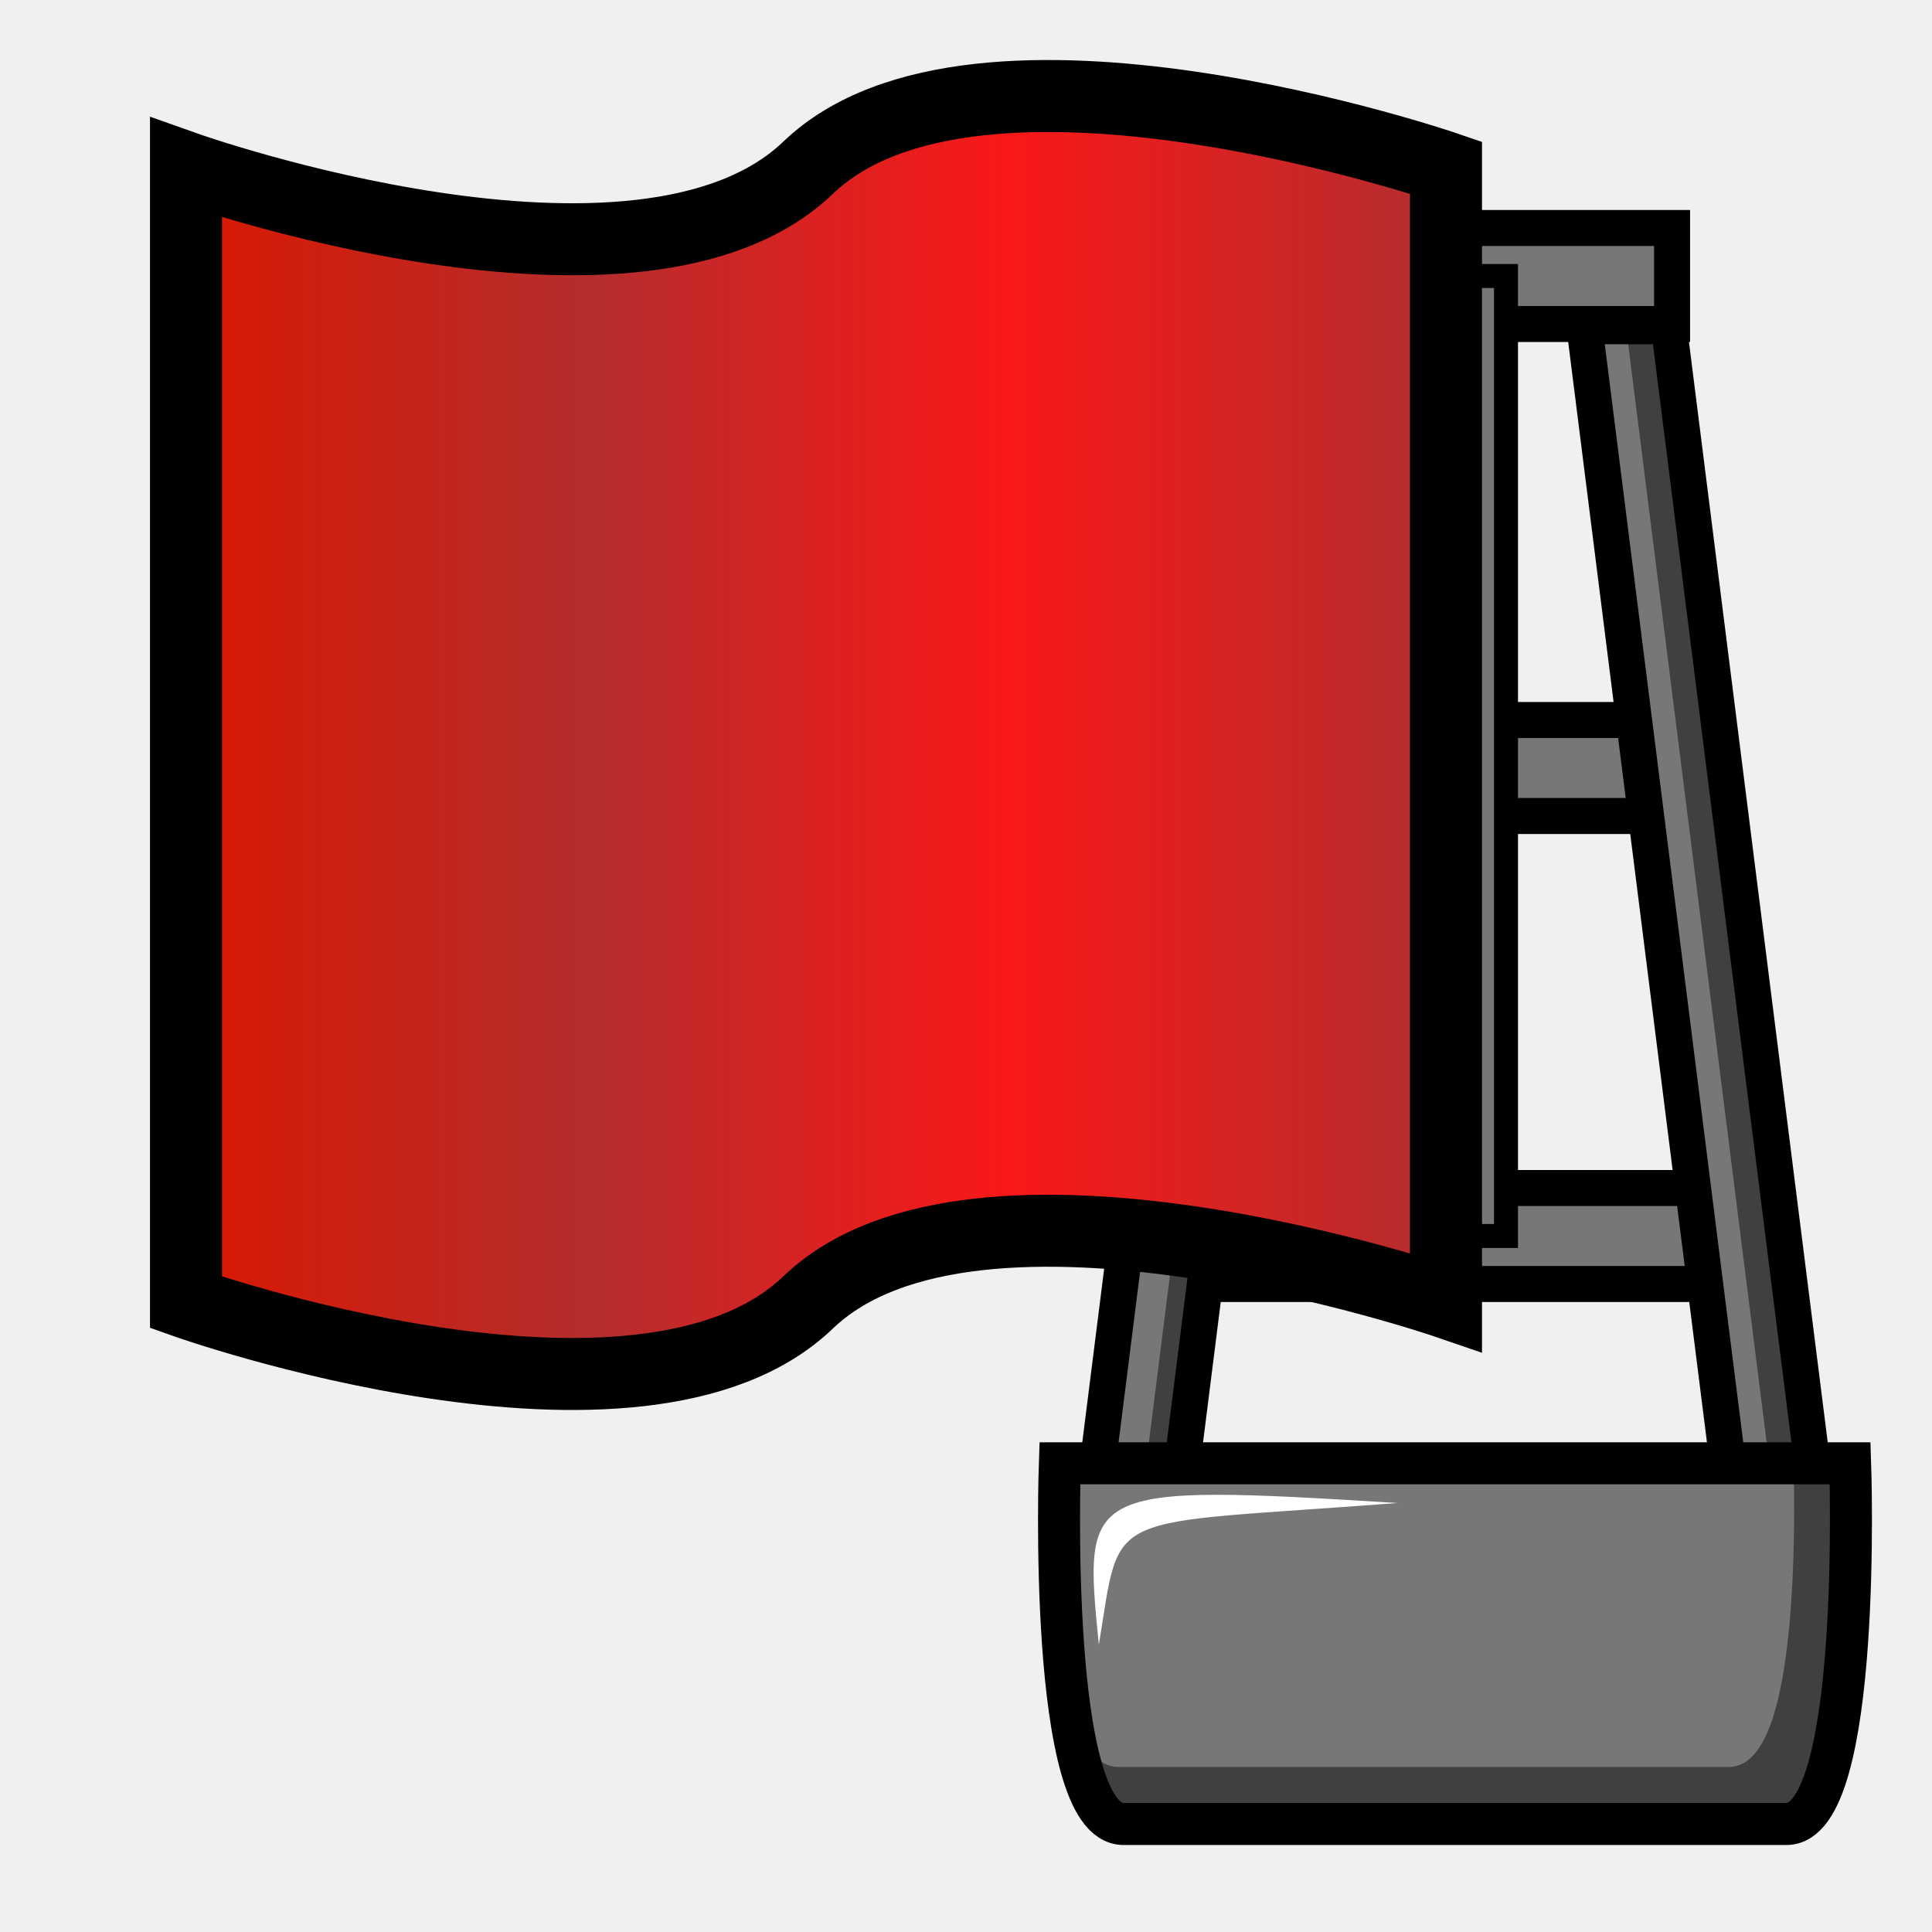
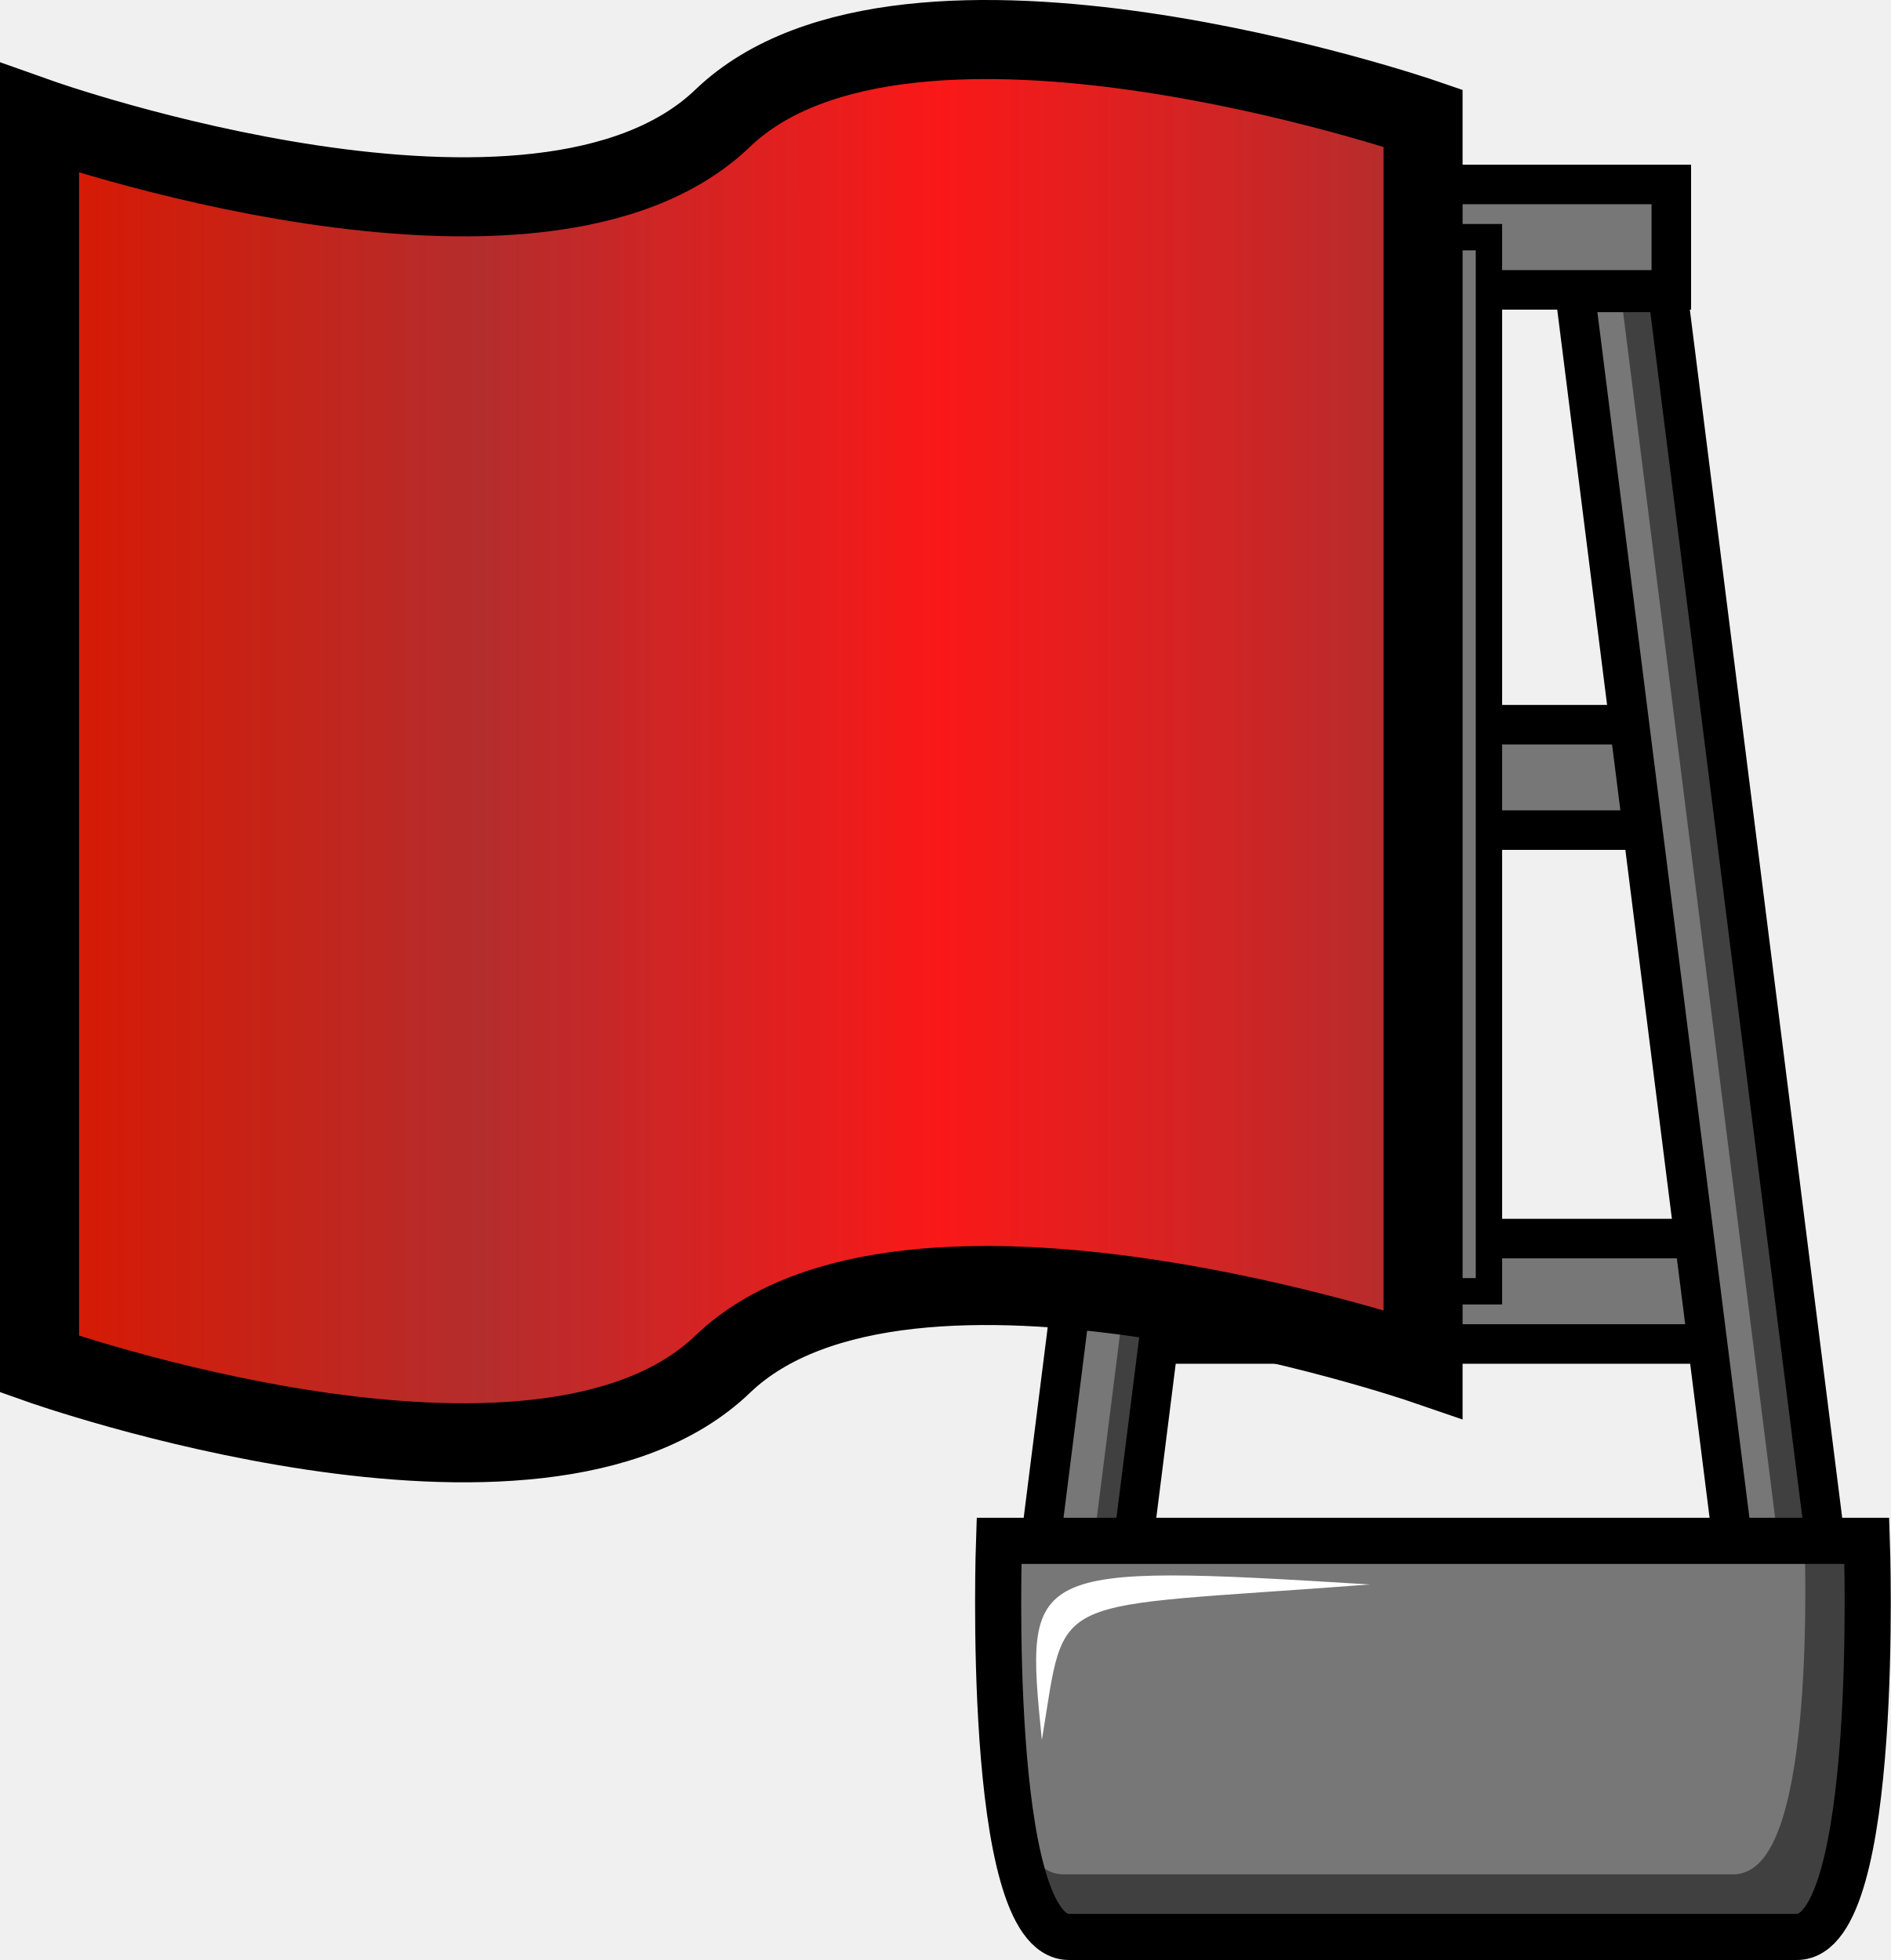
- <svg xmlns="http://www.w3.org/2000/svg" version="1.1" width="161" height="161">
-   <rect x="102.67" y="19" fill="#777777" stroke="#000000" stroke-width="3" width="36.67" height="8" />
-   <rect x="98.67" y="60" fill="#777777" stroke="#000000" stroke-width="3" width="42.31" height="8" />
-   <rect x="94.67" y="99" fill="#777777" stroke="#000000" stroke-width="3" width="50.9" height="8" />
-   <polygon fill="#404040" points="151.64,126.87 144.6,126.87 132.03,27.19 139.07,27.19" />
-   <polygon fill="#777777" points="148.1,127.17 144.6,126.87 132.03,27.19 135.53,27.48" />
-   <polygon fill="none" stroke="#000000" stroke-width="3" points="151.64,126.87 144.6,126.87 132.03,27.19 139.07,27.19" />
-   <polygon fill="#404040" points="90.86,126.87 97.9,126.87 110.47,27.19 103.43,27.19" />
-   <polygon fill="#777777" points="90.86,126.87 94.9,126.87 107.47,27.19 103.43,27.19" />
-   <polygon fill="none" stroke="#000000" stroke-width="3" points="90.86,126.87 97.9,126.87 110.47,27.19 103.43,27.19" />
-   <path fill="#404040" stroke="#404040" d="M154.18,121.94h-5.24c0,0,0.98,24.81-4.89,24.81c-5.87,0-44.99,0-50.86,0c-4.33,0-4.93-13.47-4.95-20.56c-0.02,8.28,0.51,25.81,5.38,25.81c6.38,0,48.87,0,55.24,0C155.25,152,154.18,121.94,154.18,121.94z" />
-   <path fill="#777777" stroke="#777777" d="M93.2,146.75c5.87,0,44.99,0,50.86,0c5.87,0,4.89-24.81,4.89-24.81H88.32h-0.01c0,0-0.07,1.72-0.06,4.25C88.27,133.27,88.88,146.75,93.2,146.75z" />
-   <path fill="none" stroke="#000000" stroke-width="3.5" d="M93.63,152c6.38,0,48.87,0,55.24,0c6.37,0,5.31-30.06,5.31-30.06H88.32C88.32,121.94,87.25,152,93.63,152z" />
-   <rect x="118.5" y="23" fill="#777777" stroke="#000000" stroke-width="2" width="7" height="80" />
-   <path fill="#FFFFFF" d="M91.57,137.06c-1.31-13.13-1.31-13.43,24.89-11.81C91.57,127.16,93.48,125.55,91.57,137.06z" />
+ <svg xmlns="http://www.w3.org/2000/svg" xmlns:xlink="http://www.w3.org/1999/xlink" version="1.1" width="64" height="66.343" id="svg2">
+   <defs id="defs45">
+     <linearGradient xlink:href="#paint" id="linearGradient3062" gradientUnits="userSpaceOnUse" x1="14.5" y1="99" x2="119.5" y2="99" />
+   </defs>
  <linearGradient id="paint" gradientUnits="userSpaceOnUse" x1="14.5" y1="99" x2="119.5" y2="99">
-     <stop offset="0" style="stop-color:#DA1800" />
-     <stop offset="0.33" style="stop-color:#B42D2D" />
-     <stop offset="0.66" style="stop-color:#FA1818" />
-     <stop offset="1" style="stop-color:#B42D2D" />
+     <stop offset="0" style="stop-color:#DA1800" id="stop33" />
+     <stop offset="0.33" style="stop-color:#B42D2D" id="stop35" />
+     <stop offset="0.66" style="stop-color:#FA1818" id="stop37" />
+     <stop offset="1" style="stop-color:#B42D2D" id="stop39" />
  </linearGradient>
-   <path fill="url(#paint)" stroke="#000000" stroke-width="6" d="M67.35,13.97c-13.99,13.43-51.85,0-51.85,0V60.6v47.93c0,0,37.86,13.43,51.85,0c14-13.43,53.15,0,53.15,0V60.6V13.97C120.5,13.97,81.35,0.54,67.35,13.97z" />
+   <g id="g3045" transform="matrix(0.4460052,0,0,0.4460052,-5.575065,-2.230521)">
+     <rect id="rect4" height="8" width="36.67" y="19" x="102.67" style="fill:#777777;stroke:#000000;stroke-width:3" />
+     <rect id="rect6" height="8" width="42.31" y="60" x="98.67" style="fill:#777777;stroke:#000000;stroke-width:3" />
+     <rect id="rect8" height="8" width="50.9" y="99" x="94.67" style="fill:#777777;stroke:#000000;stroke-width:3" />
+     <polygon id="polygon10" points="151.64,126.87 144.6,126.87 132.03,27.19 139.07,27.19 " style="fill:#404040" />
+     <polygon id="polygon12" points="148.1,127.17 144.6,126.87 132.03,27.19 135.53,27.48 " style="fill:#777777" />
+     <polygon id="polygon14" points="151.64,126.87 144.6,126.87 132.03,27.19 139.07,27.19 " style="fill:none;stroke:#000000;stroke-width:3" />
+     <polygon id="polygon16" points="90.86,126.87 97.9,126.87 110.47,27.19 103.43,27.19 " style="fill:#404040" />
+     <polygon id="polygon18" points="90.86,126.87 94.9,126.87 107.47,27.19 103.43,27.19 " style="fill:#777777" />
+     <polygon id="polygon20" points="90.86,126.87 97.9,126.87 110.47,27.19 103.43,27.19 " style="fill:none;stroke:#000000;stroke-width:3" />
+     <path id="path22" d="m 154.18,121.94 h -5.24 c 0,0 0.98,24.81 -4.89,24.81 -5.87,0 -44.99,0 -50.86,0 -4.33,0 -4.93,-13.47 -4.95,-20.56 -0.02,8.28 0.51,25.81 5.38,25.81 6.38,0 48.87,0 55.24,0 6.39,0 5.32,-30.06 5.32,-30.06 z" style="fill:#404040;stroke:#404040" />
+     <path id="path24" d="m 93.2,146.75 c 5.87,0 44.99,0 50.86,0 5.87,0 4.89,-24.81 4.89,-24.81 H 88.32 88.31 c 0,0 -0.07,1.72 -0.06,4.25 0.02,7.08 0.63,20.56 4.95,20.56 z" style="fill:#777777;stroke:#777777" />
+     <path id="path26" d="m 93.63,152 c 6.38,0 48.87,0 55.24,0 6.37,0 5.31,-30.06 5.31,-30.06 H 88.32 c 0,0 -1.07,30.06 5.31,30.06 z" style="fill:none;stroke:#000000;stroke-width:3.5" />
+     <rect id="rect28" height="80" width="7" y="23" x="118.5" style="fill:#777777;stroke:#000000;stroke-width:2" />
+     <path id="path30" d="m 91.57,137.06 c -1.31,-13.13 -1.31,-13.43 24.89,-11.81 -24.89,1.91 -22.98,0.3 -24.89,11.81 z" style="fill:#ffffff" />
+     <path id="path41" d="m 67.35,13.97 c -13.99,13.43 -51.85,0 -51.85,0 v 46.63 47.93 c 0,0 37.86,13.43 51.85,0 14,-13.43 53.15,0 53.15,0 V 60.6 13.97 c 0,0 -39.15,-13.43 -53.15,0 z" style="fill:url(#linearGradient3062);stroke:#000000;stroke-width:6" />
+   </g>
</svg>
